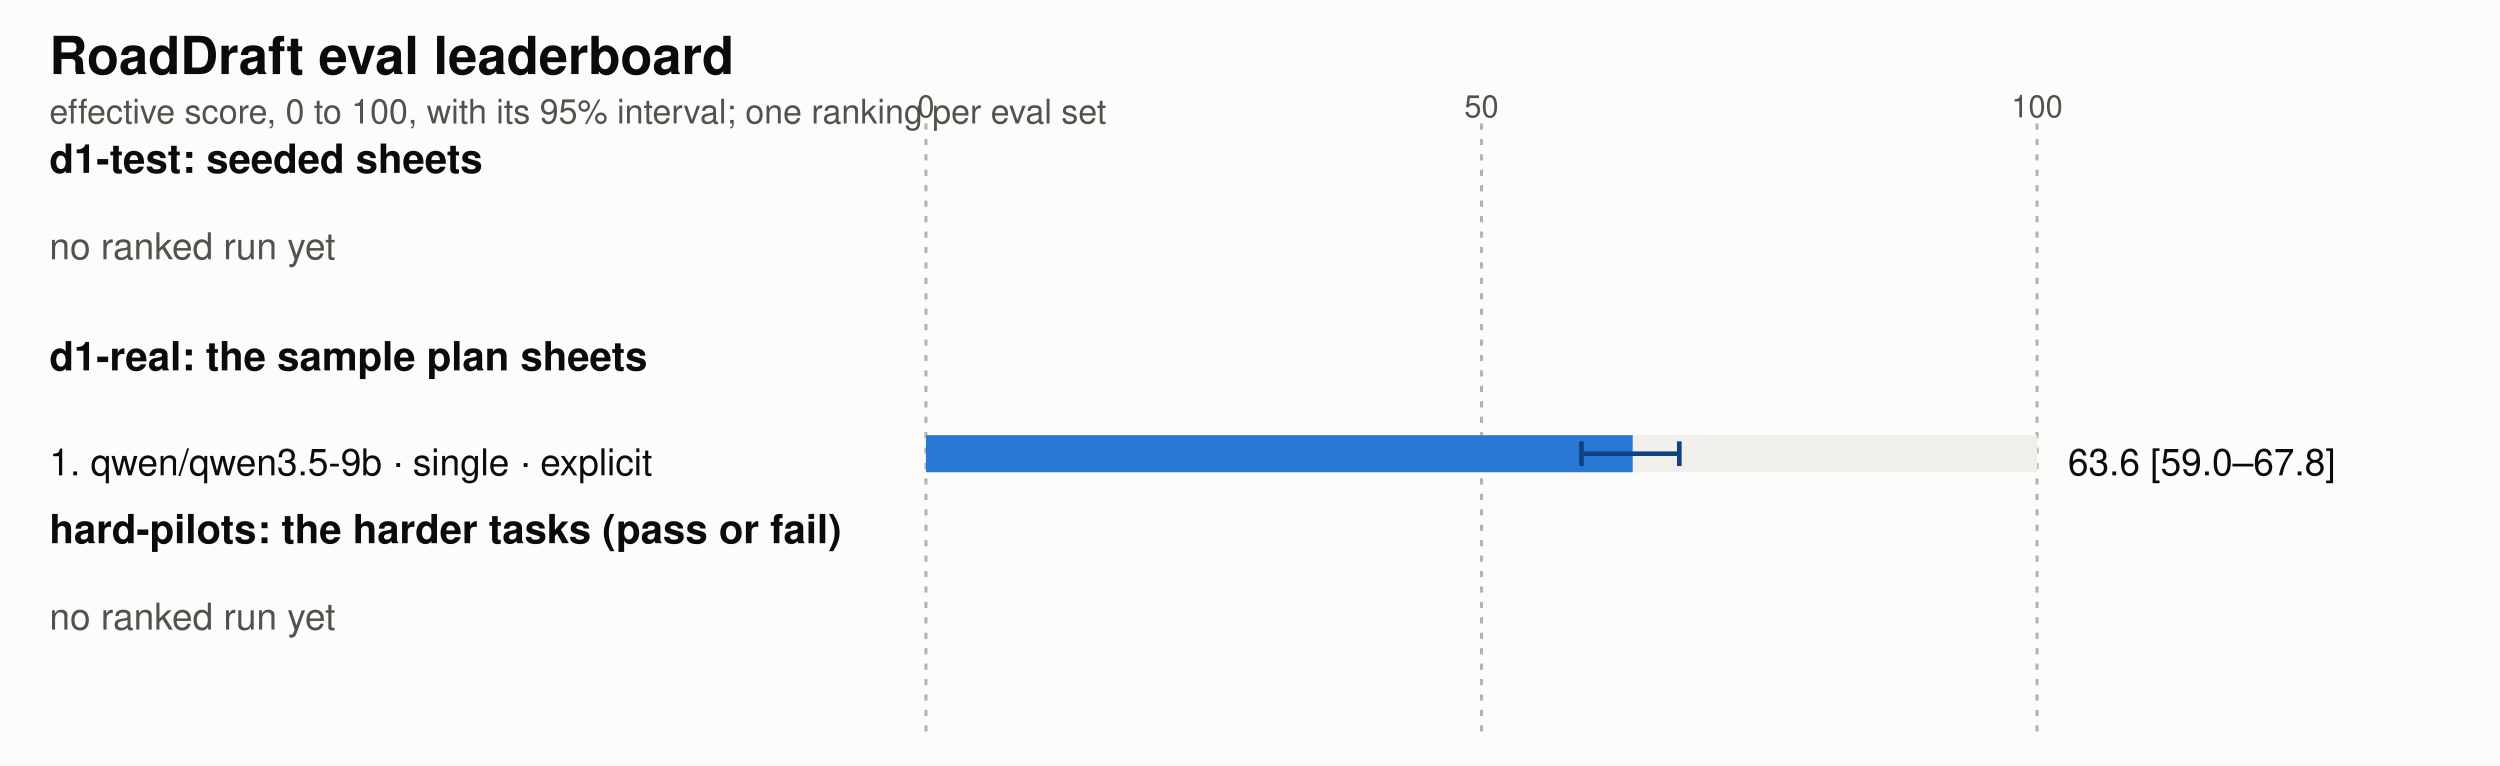
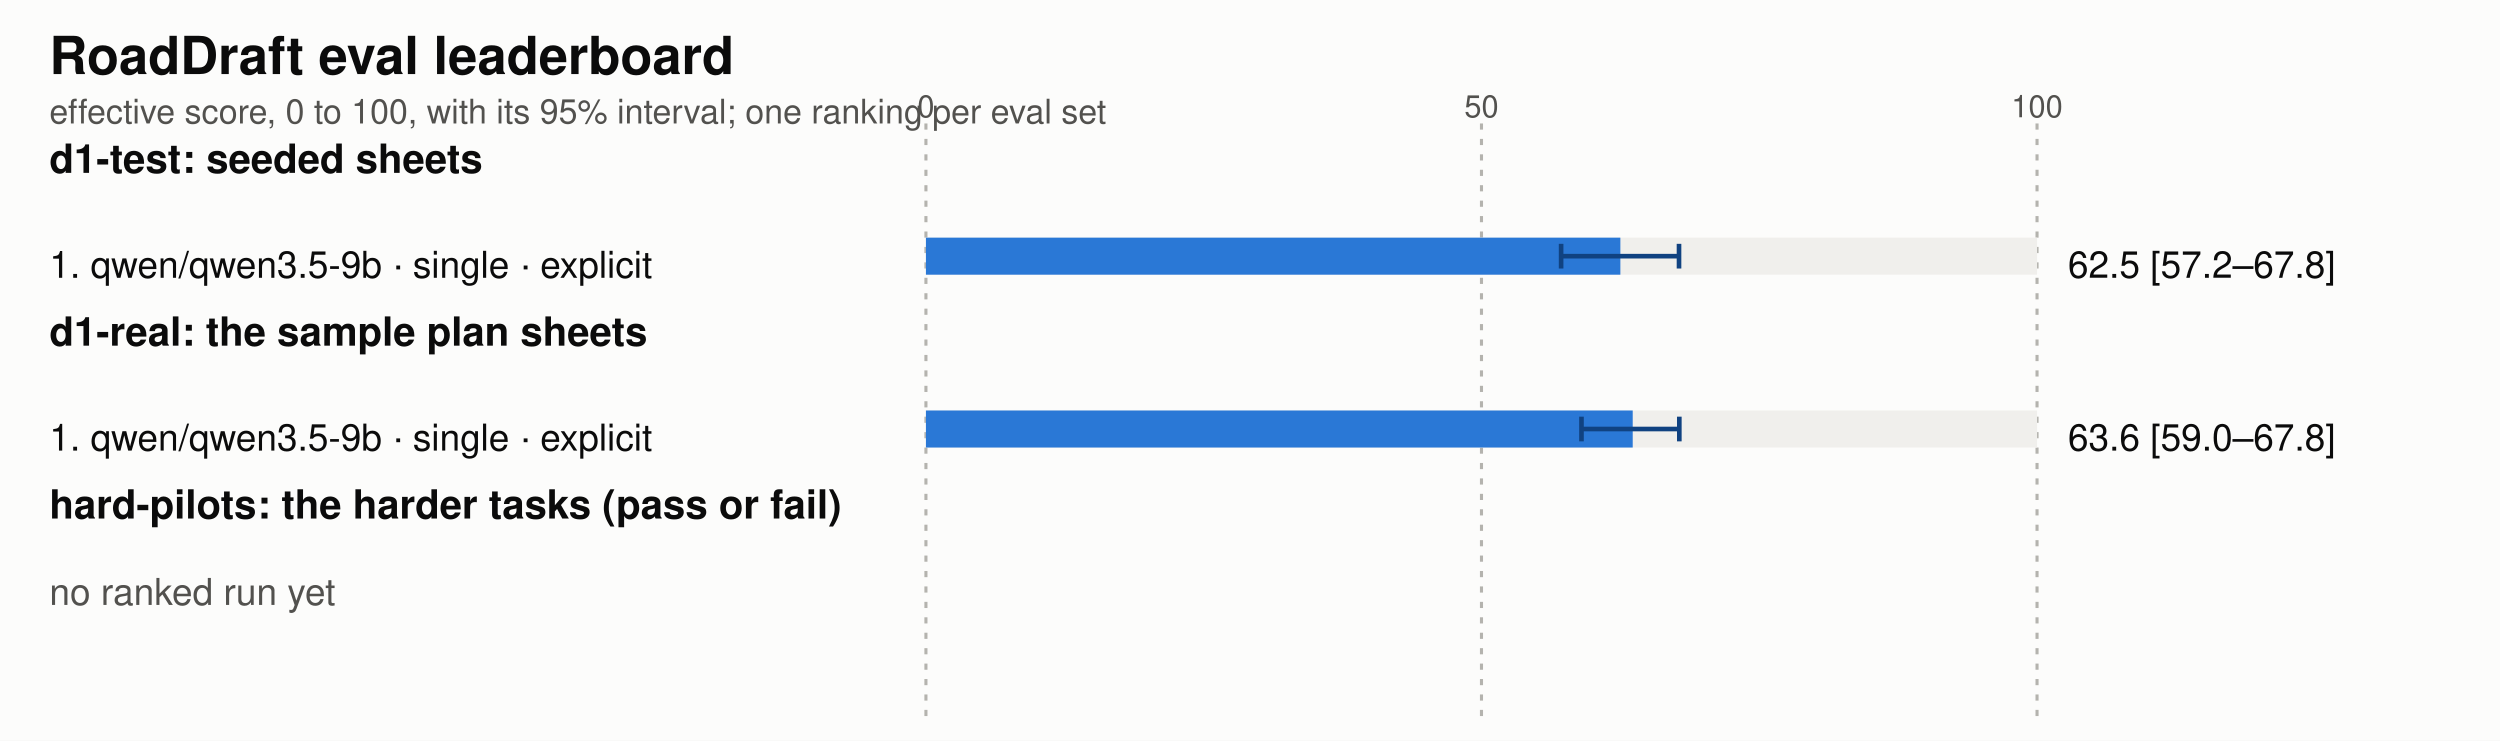
- <svg xmlns="http://www.w3.org/2000/svg" viewBox="0 0 810 248" width="810" height="248" role="img" aria-labelledby="title">
+ <svg xmlns="http://www.w3.org/2000/svg" viewBox="0 0 810 240" width="810" height="240" role="img" aria-labelledby="title">
  <style>
text { font-family: -apple-system, 'Segoe UI', Helvetica, Arial, sans-serif; }
.bg { fill: #fcfcfb; } .ink { fill: #0b0b0b; } .ink2 { fill: #52514e; } .rule { stroke: #b4b3ae; }
.track { fill: #f0efec; } .bar { fill: #2a78d6; } .ci { stroke: #104281; stroke-width: 1.5; }
@media (prefers-color-scheme: dark) {
  .bg { fill: #1a1a19; } .ink { fill: #ffffff; } .ink2 { fill: #c3c2b7; } .rule { stroke: #6b6a65; }
  .track { fill: #383835; } .bar { fill: #3987e5; } .ci { stroke: #b7d3f6; }
}
</style>
-   <rect class="bg" width="810" height="248" />
+   <rect class="bg" width="810" height="240" />
  <text class="ink" x="16" y="24" font-size="17" font-weight="600">RoadDraft eval leaderboard</text>
  <text class="ink2" x="16" y="40" font-size="11">effective score, 0 to 100, with its 95% interval; one ranking per eval set</text>
-   <line class="rule" x1="300" y1="40" x2="300" y2="240" stroke-dasharray="2 3" />
-   <line class="rule" x1="480" y1="40" x2="480" y2="240" stroke-dasharray="2 3" />
-   <line class="rule" x1="660" y1="40" x2="660" y2="240" stroke-dasharray="2 3" />
+   <line class="rule" x1="300" y1="40" x2="300" y2="232" stroke-dasharray="2 3" />
+   <line class="rule" x1="480" y1="40" x2="480" y2="232" stroke-dasharray="2 3" />
+   <line class="rule" x1="660" y1="40" x2="660" y2="232" stroke-dasharray="2 3" />
  <text class="ink2" x="300" y="38" font-size="10" text-anchor="middle">0</text>
  <text class="ink2" x="480" y="38" font-size="10" text-anchor="middle">50</text>
  <text class="ink2" x="660" y="38" font-size="10" text-anchor="middle">100</text>
  <text class="ink" x="16" y="56" font-size="13" font-weight="600">d1-test: seeded sheets</text>
-   <text class="ink2" x="16" y="84" font-size="12">no ranked run yet</text>
-   <text class="ink" x="16" y="120" font-size="13" font-weight="600">d1-real: the sample plan sheets</text>
-   <text class="ink" x="16" y="154" font-size="12">1. qwen/qwen3.5-9b · single · explicit</text>
-   <rect class="track" x="300" y="141" width="360" height="12" />
-   <rect class="bar" x="300" y="141" width="229.0" height="12" />
-   <line class="ci" x1="512.4" y1="147" x2="544.1" y2="147" />
-   <line class="ci" x1="512.4" y1="143" x2="512.4" y2="151" />
-   <line class="ci" x1="544.1" y1="143" x2="544.1" y2="151" />
-   <text class="ink" x="670" y="154" font-size="12">63.6 [59.0–67.8]</text>
-   <text class="ink" x="16" y="176" font-size="13" font-weight="600">hard-pilots: the harder tasks (pass or fail)</text>
-   <text class="ink2" x="16" y="204" font-size="12">no ranked run yet</text>
+   <text class="ink" x="16" y="90" font-size="12">1. qwen/qwen3.5-9b · single · explicit</text>
+   <rect class="track" x="300" y="77" width="360" height="12" />
+   <rect class="bar" x="300" y="77" width="225.0" height="12" />
+   <line class="ci" x1="505.8" y1="83" x2="544.0" y2="83" />
+   <line class="ci" x1="505.8" y1="79" x2="505.8" y2="87" />
+   <line class="ci" x1="544.0" y1="79" x2="544.0" y2="87" />
+   <text class="ink" x="670" y="90" font-size="12">62.5 [57.2–67.8]</text>
+   <text class="ink" x="16" y="112" font-size="13" font-weight="600">d1-real: the sample plan sheets</text>
+   <text class="ink" x="16" y="146" font-size="12">1. qwen/qwen3.5-9b · single · explicit</text>
+   <rect class="track" x="300" y="133" width="360" height="12" />
+   <rect class="bar" x="300" y="133" width="229.0" height="12" />
+   <line class="ci" x1="512.4" y1="139" x2="544.1" y2="139" />
+   <line class="ci" x1="512.4" y1="135" x2="512.4" y2="143" />
+   <line class="ci" x1="544.1" y1="135" x2="544.1" y2="143" />
+   <text class="ink" x="670" y="146" font-size="12">63.6 [59.0–67.8]</text>
+   <text class="ink" x="16" y="168" font-size="13" font-weight="600">hard-pilots: the harder tasks (pass or fail)</text>
+   <text class="ink2" x="16" y="196" font-size="12">no ranked run yet</text>
</svg>
